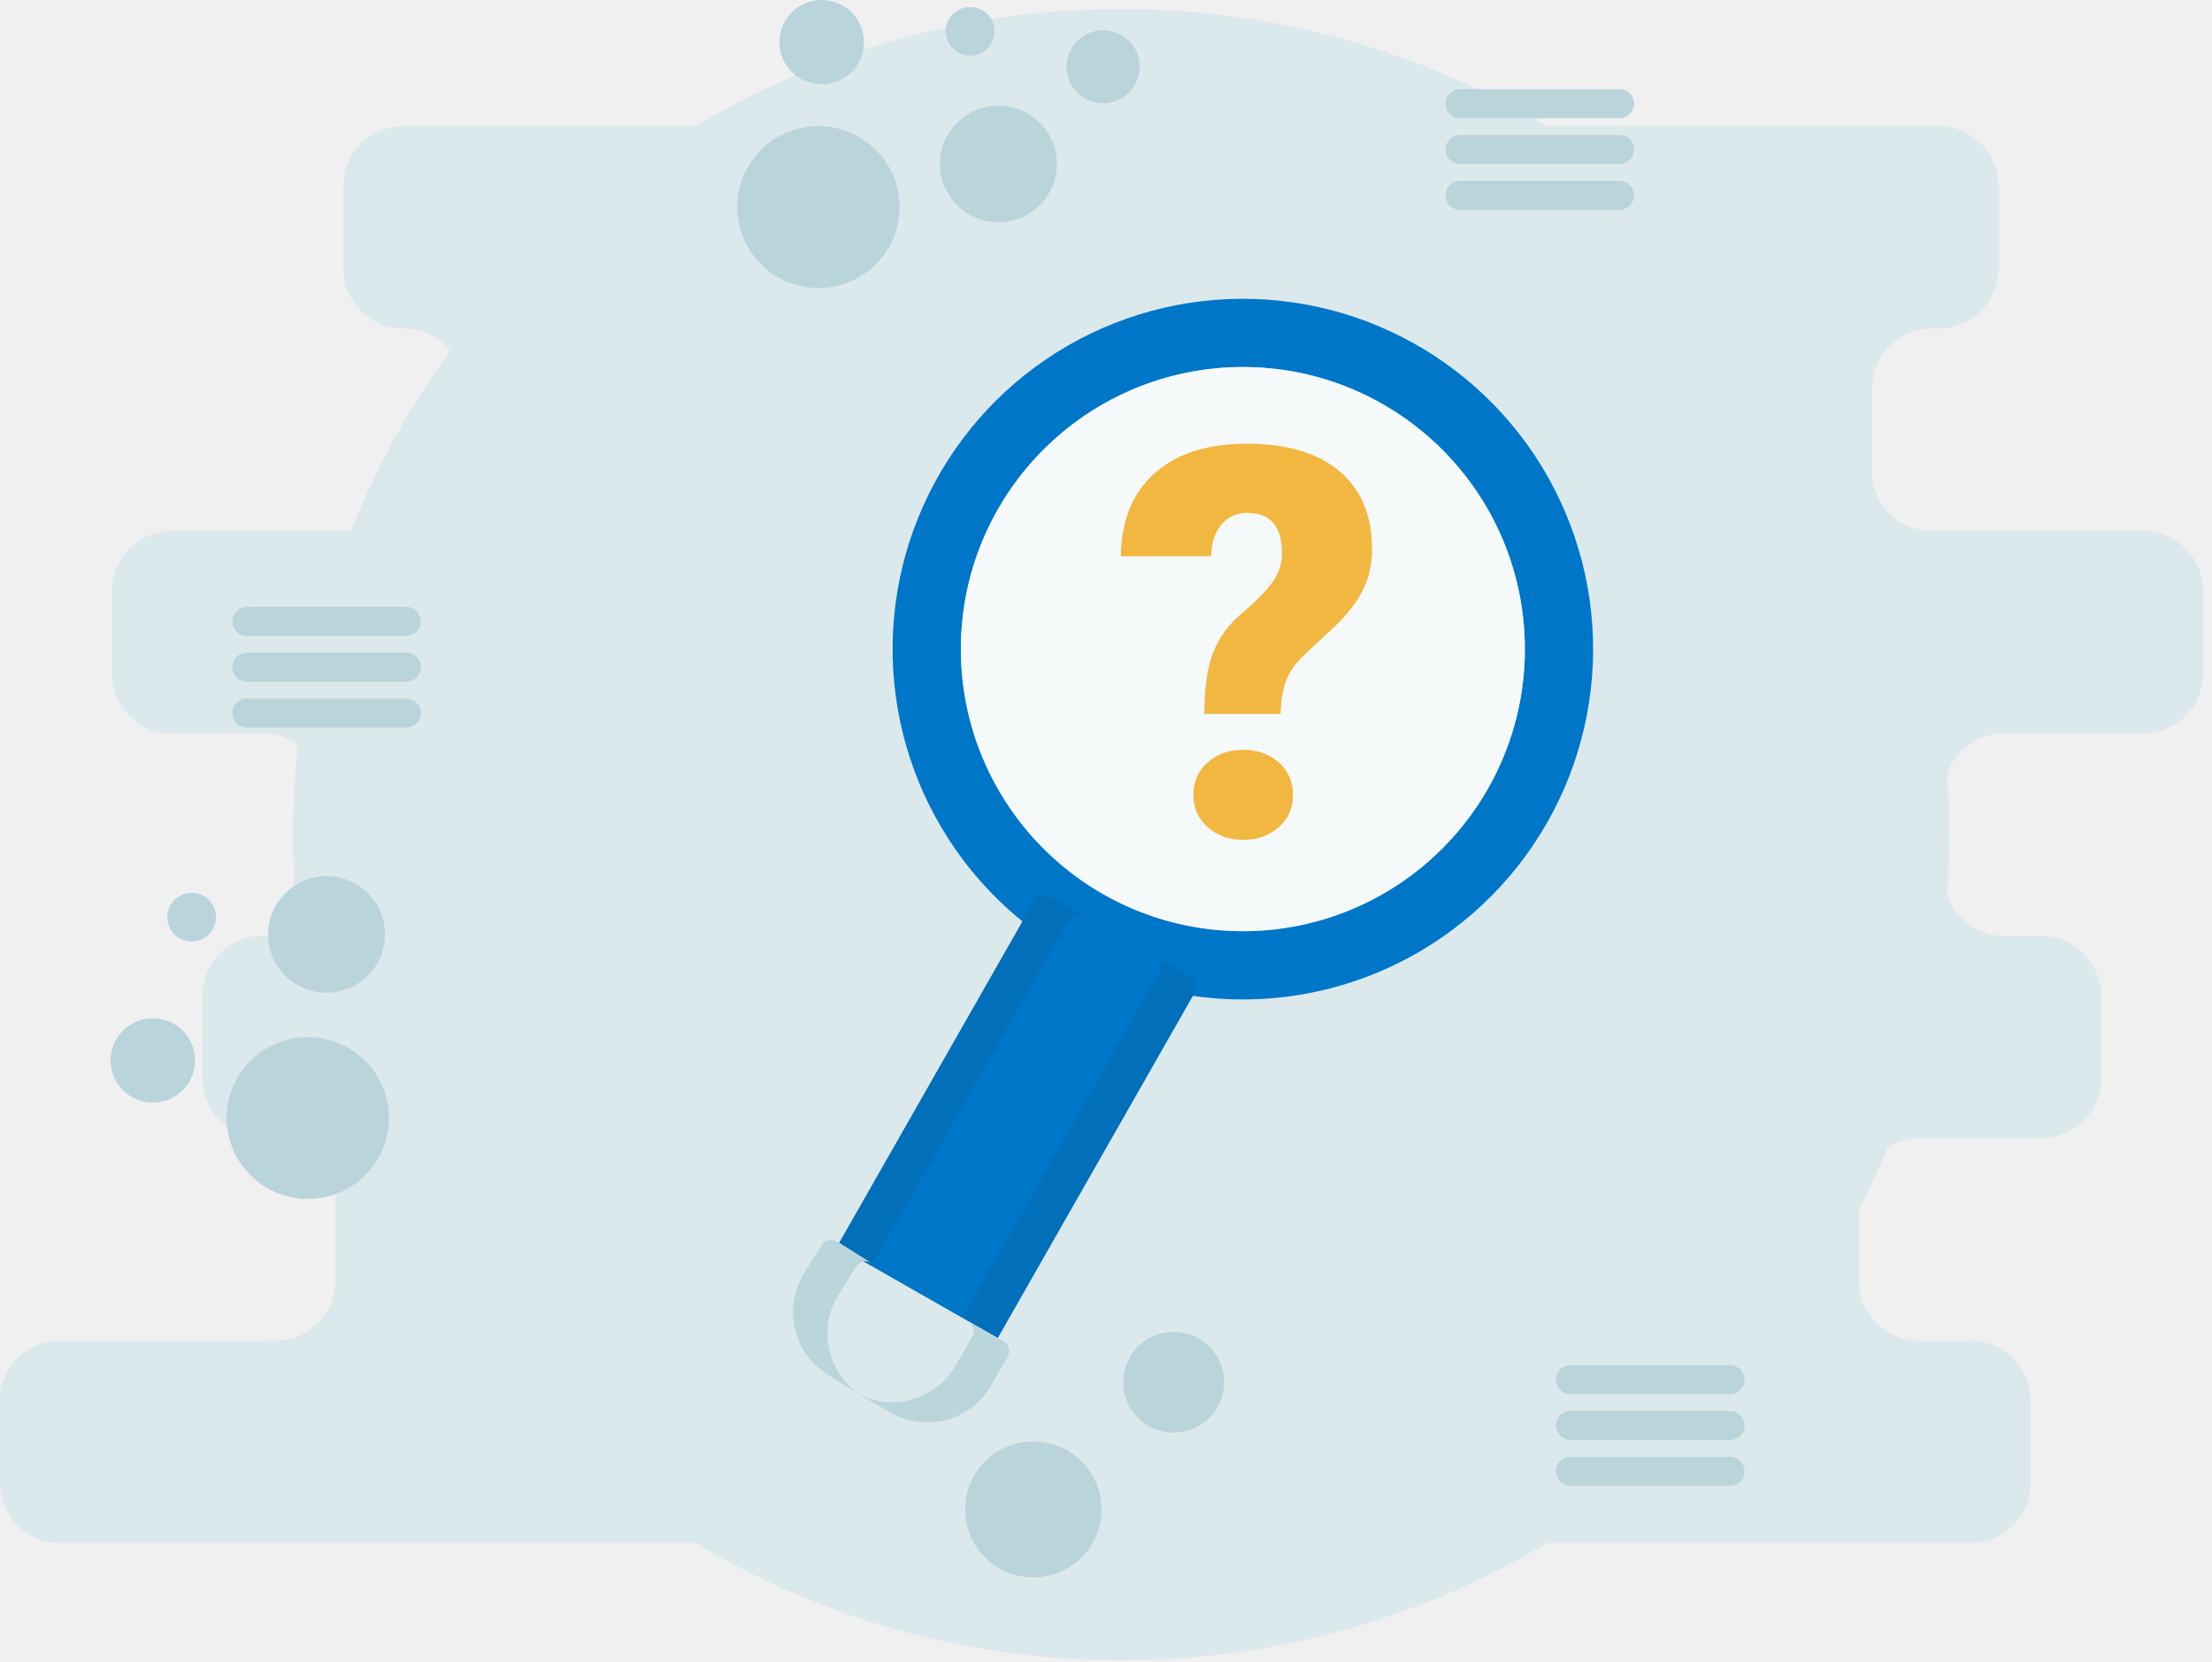
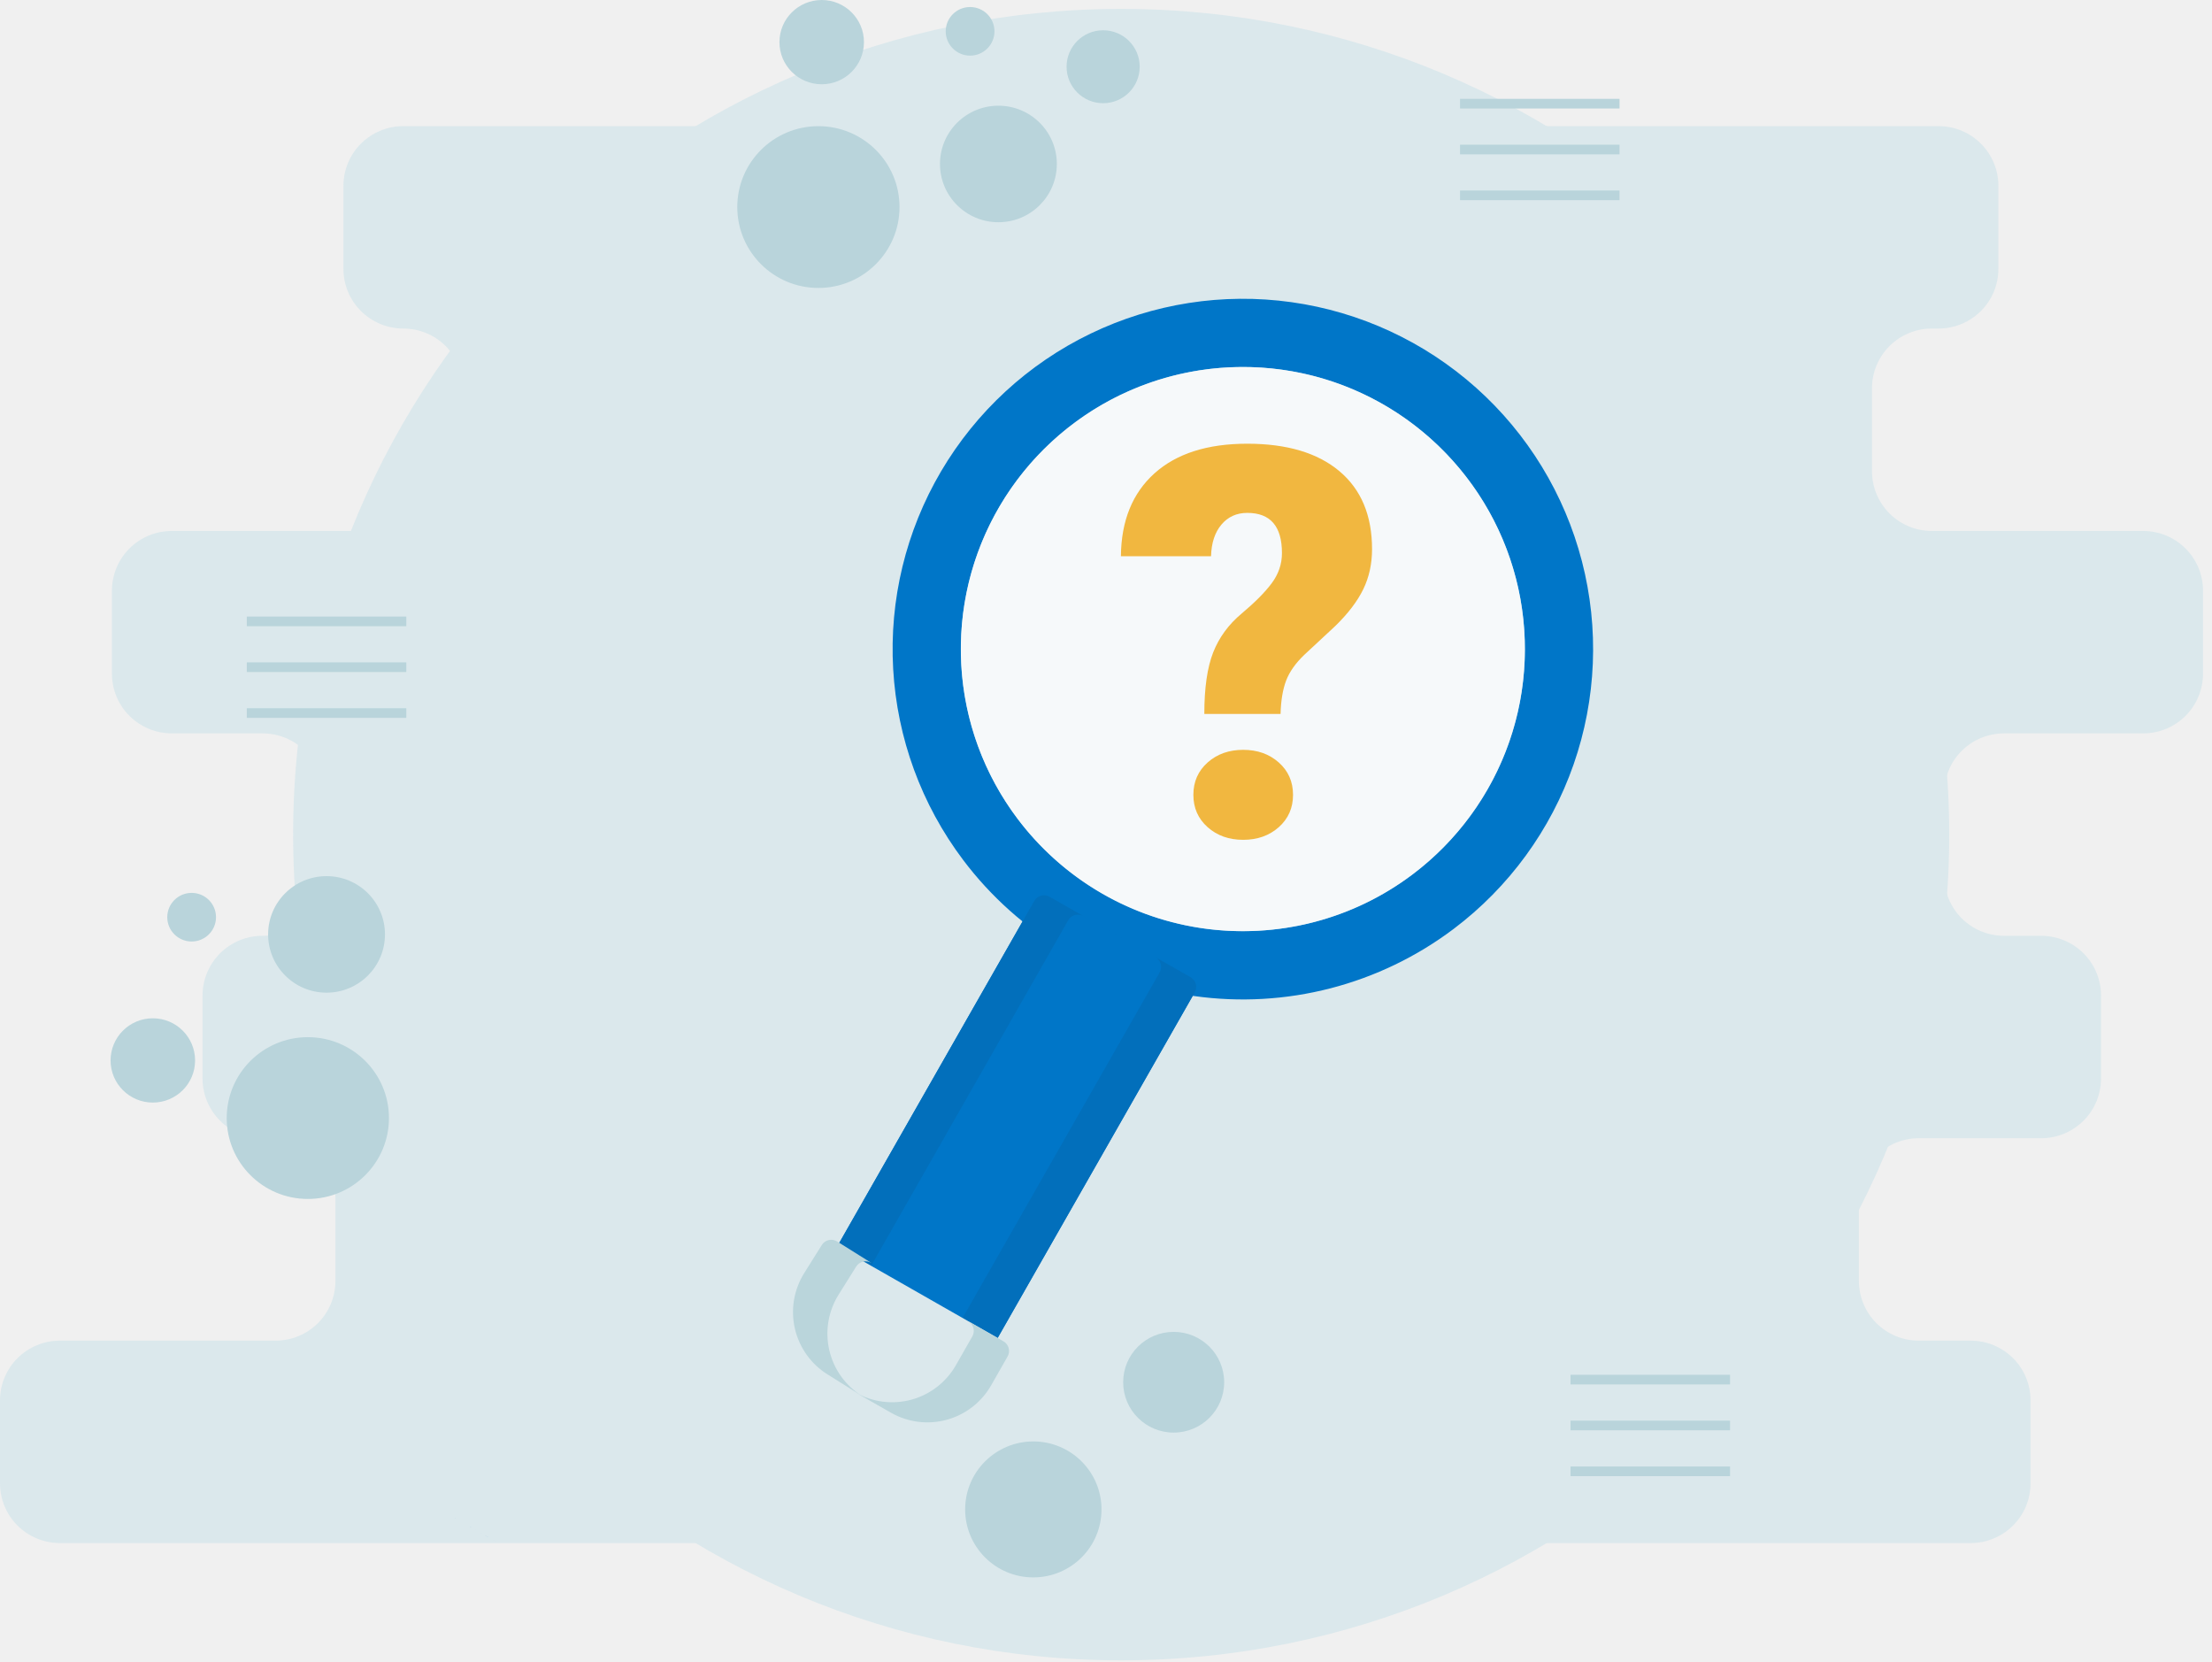
<svg xmlns="http://www.w3.org/2000/svg" width="229" height="172" viewBox="0 0 229 172" fill="none">
  <path d="M116.07 171.853C163.415 171.853 201.795 133.589 201.795 86.388C201.795 39.186 163.415 0.922 116.07 0.922C68.726 0.922 30.346 39.186 30.346 86.388C30.346 133.589 68.726 171.853 116.07 171.853Z" fill="#DBE8EC" />
  <path d="M228.071 69.73V61.136C228.071 59.498 227.418 57.926 226.256 56.767C225.094 55.608 223.518 54.958 221.874 54.958H199.998C198.355 54.958 196.778 54.307 195.616 53.148C194.454 51.989 193.801 50.417 193.801 48.779V40.185C193.801 38.546 194.454 36.975 195.616 35.816C196.778 34.657 198.355 34.006 199.998 34.006H200.689C201.503 34.006 202.309 33.846 203.061 33.536C203.813 33.225 204.496 32.77 205.071 32.196C205.647 31.623 206.103 30.942 206.415 30.192C206.726 29.442 206.887 28.639 206.887 27.827V19.234C206.887 18.422 206.726 17.619 206.415 16.869C206.103 16.119 205.647 15.438 205.071 14.864C204.496 14.291 203.813 13.835 203.061 13.525C202.309 13.214 201.503 13.055 200.689 13.055H41.752C40.108 13.055 38.532 13.706 37.37 14.864C36.207 16.023 35.554 17.595 35.554 19.234V27.827C35.554 28.639 35.715 29.442 36.026 30.192C36.337 30.942 36.794 31.623 37.37 32.196C37.945 32.77 38.628 33.225 39.38 33.536C40.132 33.846 40.938 34.006 41.752 34.006C42.566 34.006 43.372 34.166 44.124 34.477C44.876 34.787 45.559 35.242 46.134 35.816C46.71 36.39 47.166 37.071 47.478 37.82C47.789 38.57 47.95 39.374 47.95 40.185V48.779C47.95 49.59 47.789 50.394 47.478 51.143C47.166 51.893 46.71 52.574 46.134 53.148C45.559 53.722 44.876 54.177 44.124 54.487C43.372 54.798 42.566 54.958 41.752 54.958H17.785C16.142 54.958 14.565 55.608 13.403 56.767C12.241 57.926 11.588 59.498 11.588 61.136V69.73C11.588 71.369 12.241 72.941 13.403 74.099C14.565 75.258 16.142 75.909 17.785 75.909H27.189C28.003 75.909 28.809 76.069 29.561 76.379C30.313 76.69 30.996 77.145 31.572 77.719C32.147 78.293 32.604 78.974 32.915 79.723C33.227 80.473 33.387 81.276 33.387 82.088V90.682C33.387 91.493 33.227 92.296 32.915 93.046C32.604 93.796 32.147 94.477 31.572 95.051C30.996 95.624 30.313 96.08 29.561 96.39C28.809 96.701 28.003 96.861 27.189 96.861H27.167C26.353 96.861 25.547 97.02 24.795 97.331C24.043 97.641 23.36 98.097 22.784 98.67C22.209 99.244 21.752 99.925 21.441 100.675C21.129 101.424 20.969 102.228 20.969 103.039V111.633C20.969 113.272 21.622 114.843 22.784 116.002C23.947 117.161 25.523 117.812 27.167 117.812H28.527C30.171 117.812 31.747 118.463 32.91 119.622C34.072 120.78 34.725 122.352 34.725 123.991V132.584C34.725 133.396 34.565 134.199 34.253 134.949C33.942 135.699 33.485 136.38 32.91 136.954C32.334 137.527 31.651 137.982 30.899 138.293C30.147 138.604 29.341 138.763 28.527 138.763H6.198C4.554 138.763 2.978 139.414 1.815 140.573C0.653 141.732 0 143.303 0 144.942V153.536C0 154.347 0.16 155.151 0.472 155.9C0.783 156.65 1.24 157.331 1.815 157.905C2.391 158.479 3.074 158.934 3.826 159.244C4.578 159.555 5.384 159.715 6.198 159.715H204.016C204.83 159.715 205.636 159.555 206.388 159.244C207.14 158.934 207.823 158.479 208.399 157.905C208.974 157.331 209.431 156.65 209.742 155.9C210.054 155.151 210.214 154.347 210.214 153.536V144.942C210.214 143.303 209.561 141.732 208.399 140.573C207.237 139.414 205.66 138.763 204.016 138.763H198.643C197.829 138.763 197.023 138.604 196.271 138.293C195.519 137.982 194.836 137.527 194.26 136.954C193.685 136.38 193.228 135.699 192.917 134.949C192.606 134.199 192.445 133.396 192.445 132.584V123.991C192.445 123.179 192.606 122.376 192.917 121.626C193.228 120.877 193.685 120.195 194.26 119.622C194.836 119.048 195.519 118.593 196.271 118.282C197.023 117.972 197.829 117.812 198.643 117.812H211.313C212.127 117.812 212.933 117.652 213.685 117.342C214.437 117.031 215.12 116.576 215.696 116.002C216.271 115.428 216.728 114.747 217.039 113.998C217.351 113.248 217.511 112.444 217.511 111.633V103.039C217.511 102.228 217.351 101.424 217.039 100.675C216.728 99.925 216.271 99.244 215.696 98.67C215.12 98.097 214.437 97.641 213.685 97.331C212.933 97.02 212.127 96.861 211.313 96.861H207.47C205.826 96.861 204.25 96.21 203.087 95.051C201.925 93.892 201.272 92.32 201.272 90.682V82.088C201.272 80.449 201.925 78.877 203.087 77.719C204.25 76.56 205.826 75.909 207.47 75.909H221.874C223.518 75.909 225.094 75.258 226.256 74.099C227.418 72.941 228.071 71.369 228.071 69.73Z" fill="#DBE8EC" />
-   <path d="M151.152 10.73H167.665" stroke="#B9D4DB" stroke-width="3" stroke-miterlimit="10" stroke-linecap="round" />
-   <path d="M151.152 15.477H167.665" stroke="#B9D4DB" stroke-width="3" stroke-miterlimit="10" stroke-linecap="round" />
-   <path d="M151.152 20.219H167.665" stroke="#B9D4DB" stroke-width="3" stroke-miterlimit="10" stroke-linecap="round" />
-   <path d="M162.592 142.797H179.105" stroke="#B9D4DB" stroke-width="3" stroke-miterlimit="10" stroke-linecap="round" />
-   <path d="M162.592 147.543H179.105" stroke="#B9D4DB" stroke-width="3" stroke-miterlimit="10" stroke-linecap="round" />
-   <path d="M162.592 152.289H179.105" stroke="#B9D4DB" stroke-width="3" stroke-miterlimit="10" stroke-linecap="round" />
-   <path d="M25.551 64.316H42.064" stroke="#B9D4DB" stroke-width="3" stroke-miterlimit="10" stroke-linecap="round" />
-   <path d="M25.551 69.059H42.064" stroke="#B9D4DB" stroke-width="3" stroke-miterlimit="10" stroke-linecap="round" />
-   <path d="M25.551 73.805H42.064" stroke="#B9D4DB" stroke-width="3" stroke-miterlimit="10" stroke-linecap="round" />
+   <path d="M151.152 10.73H167.665" stroke="#B9D4DB" strokeWidth="3" strokeMiterlimit="10" strokeLinecap="round" />
+   <path d="M151.152 15.477H167.665" stroke="#B9D4DB" strokeWidth="3" strokeMiterlimit="10" strokeLinecap="round" />
+   <path d="M151.152 20.219H167.665" stroke="#B9D4DB" strokeWidth="3" strokeMiterlimit="10" strokeLinecap="round" />
+   <path d="M162.592 142.797H179.105" stroke="#B9D4DB" strokeWidth="3" strokeMiterlimit="10" strokeLinecap="round" />
+   <path d="M162.592 147.543H179.105" stroke="#B9D4DB" strokeWidth="3" strokeMiterlimit="10" strokeLinecap="round" />
+   <path d="M162.592 152.289H179.105" stroke="#B9D4DB" strokeWidth="3" strokeMiterlimit="10" strokeLinecap="round" />
+   <path d="M25.551 64.316H42.064" stroke="#B9D4DB" strokeWidth="3" strokeMiterlimit="10" strokeLinecap="round" />
+   <path d="M25.551 69.059H42.064" stroke="#B9D4DB" strokeWidth="3" strokeMiterlimit="10" strokeLinecap="round" />
+   <path d="M25.551 73.805H42.064" stroke="#B9D4DB" strokeWidth="3" strokeMiterlimit="10" strokeLinecap="round" />
  <path d="M106.976 163.269C110.874 163.269 114.034 160.119 114.034 156.232C114.034 152.346 110.874 149.195 106.976 149.195C103.078 149.195 99.918 152.346 99.918 156.232C99.918 160.119 103.078 163.269 106.976 163.269Z" fill="#B9D4DB" />
  <path d="M97.566 143.071C99.587 143.071 101.226 141.437 101.226 139.422C101.226 137.407 99.587 135.773 97.566 135.773C95.545 135.773 93.906 137.407 93.906 139.422C93.906 141.437 95.545 143.071 97.566 143.071Z" fill="#B9D4DB" />
  <path d="M121.506 148.28C124.393 148.28 126.734 145.947 126.734 143.068C126.734 140.189 124.393 137.855 121.506 137.855C118.618 137.855 116.277 140.189 116.277 143.068C116.277 145.947 118.618 148.28 121.506 148.28Z" fill="#B9D4DB" />
  <path d="M31.869 124.097C36.507 124.097 40.267 120.348 40.267 115.724C40.267 111.1 36.507 107.352 31.869 107.352C27.231 107.352 23.471 111.1 23.471 115.724C23.471 120.348 27.231 124.097 31.869 124.097Z" fill="#B9D4DB" />
  <path d="M15.822 114.121C18.238 114.121 20.196 112.168 20.196 109.76C20.196 107.351 18.238 105.398 15.822 105.398C13.406 105.398 11.447 107.351 11.447 109.76C11.447 112.168 13.406 114.121 15.822 114.121Z" fill="#B9D4DB" />
  <path d="M19.84 97.449C21.233 97.449 22.363 96.323 22.363 94.934C22.363 93.544 21.233 92.418 19.84 92.418C18.446 92.418 17.316 93.544 17.316 94.934C17.316 96.323 18.446 97.449 19.84 97.449Z" fill="#B9D4DB" />
  <path d="M33.807 102.745C37.147 102.745 39.855 100.045 39.855 96.714C39.855 93.383 37.147 90.684 33.807 90.684C30.466 90.684 27.758 93.383 27.758 96.714C27.758 100.045 30.466 102.745 33.807 102.745Z" fill="#B9D4DB" />
  <path d="M84.726 29.804C89.364 29.804 93.124 26.055 93.124 21.431C93.124 16.807 89.364 13.059 84.726 13.059C80.088 13.059 76.328 16.807 76.328 21.431C76.328 26.055 80.088 29.804 84.726 29.804Z" fill="#B9D4DB" />
  <path d="M85.068 8.722C87.484 8.722 89.442 6.77 89.442 4.361C89.442 1.953 87.484 0 85.068 0C82.652 0 80.693 1.953 80.693 4.361C80.693 6.77 82.652 8.722 85.068 8.722Z" fill="#B9D4DB" />
  <path d="M114.204 10.682C116.295 10.682 117.99 8.992 117.99 6.907C117.99 4.823 116.295 3.133 114.204 3.133C112.113 3.133 110.418 4.823 110.418 6.907C110.418 8.992 112.113 10.682 114.204 10.682Z" fill="#B9D4DB" />
  <path d="M100.429 5.758C101.823 5.758 102.953 4.631 102.953 3.242C102.953 1.853 101.823 0.727 100.429 0.727C99.036 0.727 97.906 1.853 97.906 3.242C97.906 4.631 99.036 5.758 100.429 5.758Z" fill="#B9D4DB" />
  <path d="M103.361 23.002C106.702 23.002 109.41 20.302 109.41 16.972C109.41 13.641 106.702 10.941 103.361 10.941C100.021 10.941 97.312 13.641 97.312 16.972C97.312 20.302 100.021 23.002 103.361 23.002Z" fill="#B9D4DB" />
  <path d="M45.027 155.965L51.684 159.75H51.685L45.027 155.965Z" fill="#026FBB" />
  <path d="M119.696 98.488L110.58 93.289L105.381 102.405L114.496 107.604L119.696 98.488Z" fill="#DBE8EC" />
  <path d="M150.501 96.138C156.227 91.82 160.544 85.902 162.906 79.13C165.268 72.359 165.569 65.04 163.772 58.097C161.974 51.155 158.158 44.901 152.807 40.127C147.455 35.353 140.808 32.274 133.706 31.277C126.604 30.281 119.366 31.413 112.908 34.53C106.449 37.647 101.06 42.61 97.422 48.79C93.783 54.969 92.059 62.09 92.467 69.249C92.875 76.409 95.397 83.287 99.714 89.014C102.58 92.817 106.168 96.018 110.272 98.434C114.376 100.85 118.915 102.435 123.631 103.096C128.348 103.758 133.148 103.484 137.758 102.29C142.368 101.096 146.698 99.006 150.501 96.138ZM105.359 84.763C101.881 80.153 99.849 74.615 99.519 68.849C99.19 63.084 100.577 57.35 103.506 52.373C106.435 47.396 110.775 43.4 115.975 40.889C121.176 38.379 127.004 37.467 132.723 38.268C138.442 39.07 143.794 41.55 148.104 45.394C152.413 49.238 155.486 54.274 156.933 59.864C158.381 65.455 158.138 71.349 156.235 76.801C154.333 82.254 150.856 87.019 146.245 90.496C140.062 95.156 132.282 97.17 124.615 96.095C116.948 95.02 110.021 90.944 105.359 84.763Z" fill="#0076C8" />
  <path opacity="0.76" d="M128.669 96.381C144.794 96.381 157.865 83.309 157.865 67.185C157.865 51.06 144.794 37.988 128.669 37.988C112.544 37.988 99.473 51.06 99.473 67.185C99.473 83.309 112.544 96.381 128.669 96.381Z" fill="white" />
  <path d="M123.252 101.142L108.651 92.814C108.097 92.498 107.392 92.691 107.076 93.245L85.721 130.688C85.405 131.242 85.597 131.947 86.151 132.262L100.752 140.59C101.306 140.906 102.011 140.713 102.327 140.16L123.683 102.717C123.999 102.163 123.806 101.458 123.252 101.142Z" fill="#0076C8" />
  <path d="M102.327 140.163L123.683 102.72C123.759 102.588 123.807 102.443 123.826 102.293C123.845 102.142 123.834 101.99 123.794 101.843C123.754 101.697 123.686 101.56 123.593 101.441C123.5 101.321 123.384 101.22 123.253 101.145L119.621 99.074C119.887 99.226 120.082 99.477 120.163 99.772C120.243 100.068 120.204 100.383 120.052 100.649L98.696 138.092C98.621 138.223 98.52 138.339 98.401 138.432C98.281 138.525 98.144 138.593 97.998 138.633C97.852 138.673 97.699 138.684 97.548 138.665C97.398 138.646 97.253 138.597 97.121 138.522L100.753 140.594C100.884 140.669 101.029 140.717 101.18 140.736C101.33 140.755 101.483 140.744 101.629 140.704C101.775 140.664 101.912 140.596 102.032 140.503C102.152 140.41 102.252 140.295 102.327 140.163Z" fill="#026FBB" />
  <path d="M89.232 132.692L110.588 95.249C110.663 95.118 110.763 95.002 110.883 94.909C111.003 94.816 111.139 94.748 111.286 94.708C111.432 94.668 111.585 94.657 111.735 94.676C111.885 94.695 112.031 94.743 112.162 94.819L116.196 97.119L108.651 92.816C108.385 92.664 108.069 92.624 107.774 92.705C107.479 92.786 107.228 92.981 107.076 93.246L85.72 130.689C85.568 130.955 85.528 131.271 85.609 131.566C85.69 131.861 85.885 132.112 86.151 132.264L89.662 134.267C89.531 134.192 89.415 134.092 89.322 133.972C89.229 133.852 89.161 133.715 89.121 133.569C89.081 133.423 89.07 133.27 89.089 133.119C89.108 132.969 89.156 132.824 89.232 132.692Z" fill="#026FBB" />
  <path d="M86.077 128.674L103.879 138.827C104.145 138.979 104.34 139.23 104.42 139.525C104.501 139.821 104.461 140.136 104.31 140.402L102.61 143.381C101.611 145.133 99.957 146.416 98.011 146.949C96.066 147.481 93.989 147.219 92.237 146.219L85.641 142.457C84.774 141.963 84.012 141.302 83.4 140.513C82.788 139.724 82.337 138.822 82.074 137.858C81.81 136.895 81.739 135.889 81.864 134.898C81.989 133.908 82.308 132.951 82.803 132.084L84.502 129.104C84.654 128.838 84.905 128.644 85.2 128.563C85.496 128.482 85.811 128.522 86.077 128.674Z" fill="#DBE8EC" />
  <path d="M102.612 143.384L104.311 140.405C104.463 140.139 104.503 139.824 104.422 139.528C104.341 139.233 104.147 138.982 103.881 138.83L100.234 136.75C100.498 136.902 100.692 137.153 100.773 137.448C100.853 137.743 100.813 138.057 100.661 138.323L98.962 141.302C97.963 143.054 96.308 144.337 94.363 144.87C92.418 145.402 90.34 145.139 88.588 144.14L85.637 142.457L85.643 142.461L92.238 146.222C93.106 146.717 94.062 147.036 95.053 147.161C96.044 147.287 97.05 147.215 98.013 146.952C98.976 146.688 99.878 146.238 100.667 145.625C101.457 145.013 102.117 144.252 102.612 143.384Z" fill="#BAD5DB" />
  <path d="M83.256 131.773L85.076 128.866C85.238 128.606 85.497 128.422 85.796 128.353C86.094 128.285 86.407 128.337 86.667 128.5L90.225 130.728C89.966 130.567 89.653 130.515 89.356 130.583C89.058 130.652 88.8 130.836 88.638 131.095L86.818 134.002C85.747 135.712 85.4 137.777 85.852 139.742C86.304 141.708 87.518 143.414 89.228 144.484L92.108 146.287L92.102 146.284L85.666 142.254C84.819 141.724 84.086 141.033 83.506 140.219C82.927 139.406 82.514 138.486 82.29 137.513C82.066 136.539 82.036 135.532 82.202 134.547C82.368 133.562 82.726 132.619 83.256 131.773Z" fill="#BAD5DB" />
  <path d="M124.679 73.89C124.679 71.206 124.984 69.093 125.592 67.538C126.2 65.987 127.183 64.641 128.548 63.5C129.908 62.359 130.944 61.317 131.651 60.373C132.358 59.426 132.716 58.383 132.716 57.247C132.716 54.473 131.52 53.086 129.127 53.086C128.021 53.086 127.129 53.492 126.451 54.297C125.769 55.105 125.411 56.196 125.374 57.575H116.043C116.076 53.907 117.235 51.047 119.516 48.995C121.798 46.947 125 45.926 129.123 45.926C133.226 45.926 136.407 46.874 138.66 48.765C140.913 50.657 142.043 53.349 142.043 56.836C142.043 58.363 141.739 59.75 141.13 60.997C140.522 62.245 139.548 63.525 138.204 64.826L135.03 67.776C134.13 68.637 133.501 69.524 133.152 70.435C132.802 71.346 132.609 72.499 132.572 73.894H124.679V73.89ZM123.545 82.269C123.545 80.91 124.038 79.794 125.021 78.92C126.003 78.046 127.232 77.611 128.704 77.611C130.175 77.611 131.405 78.046 132.387 78.92C133.369 79.794 133.863 80.91 133.863 82.269C133.863 83.627 133.369 84.743 132.387 85.617C131.4 86.491 130.175 86.926 128.704 86.926C127.232 86.926 126.003 86.491 125.021 85.617C124.038 84.743 123.545 83.627 123.545 82.269Z" fill="#F1B740" />
</svg>
